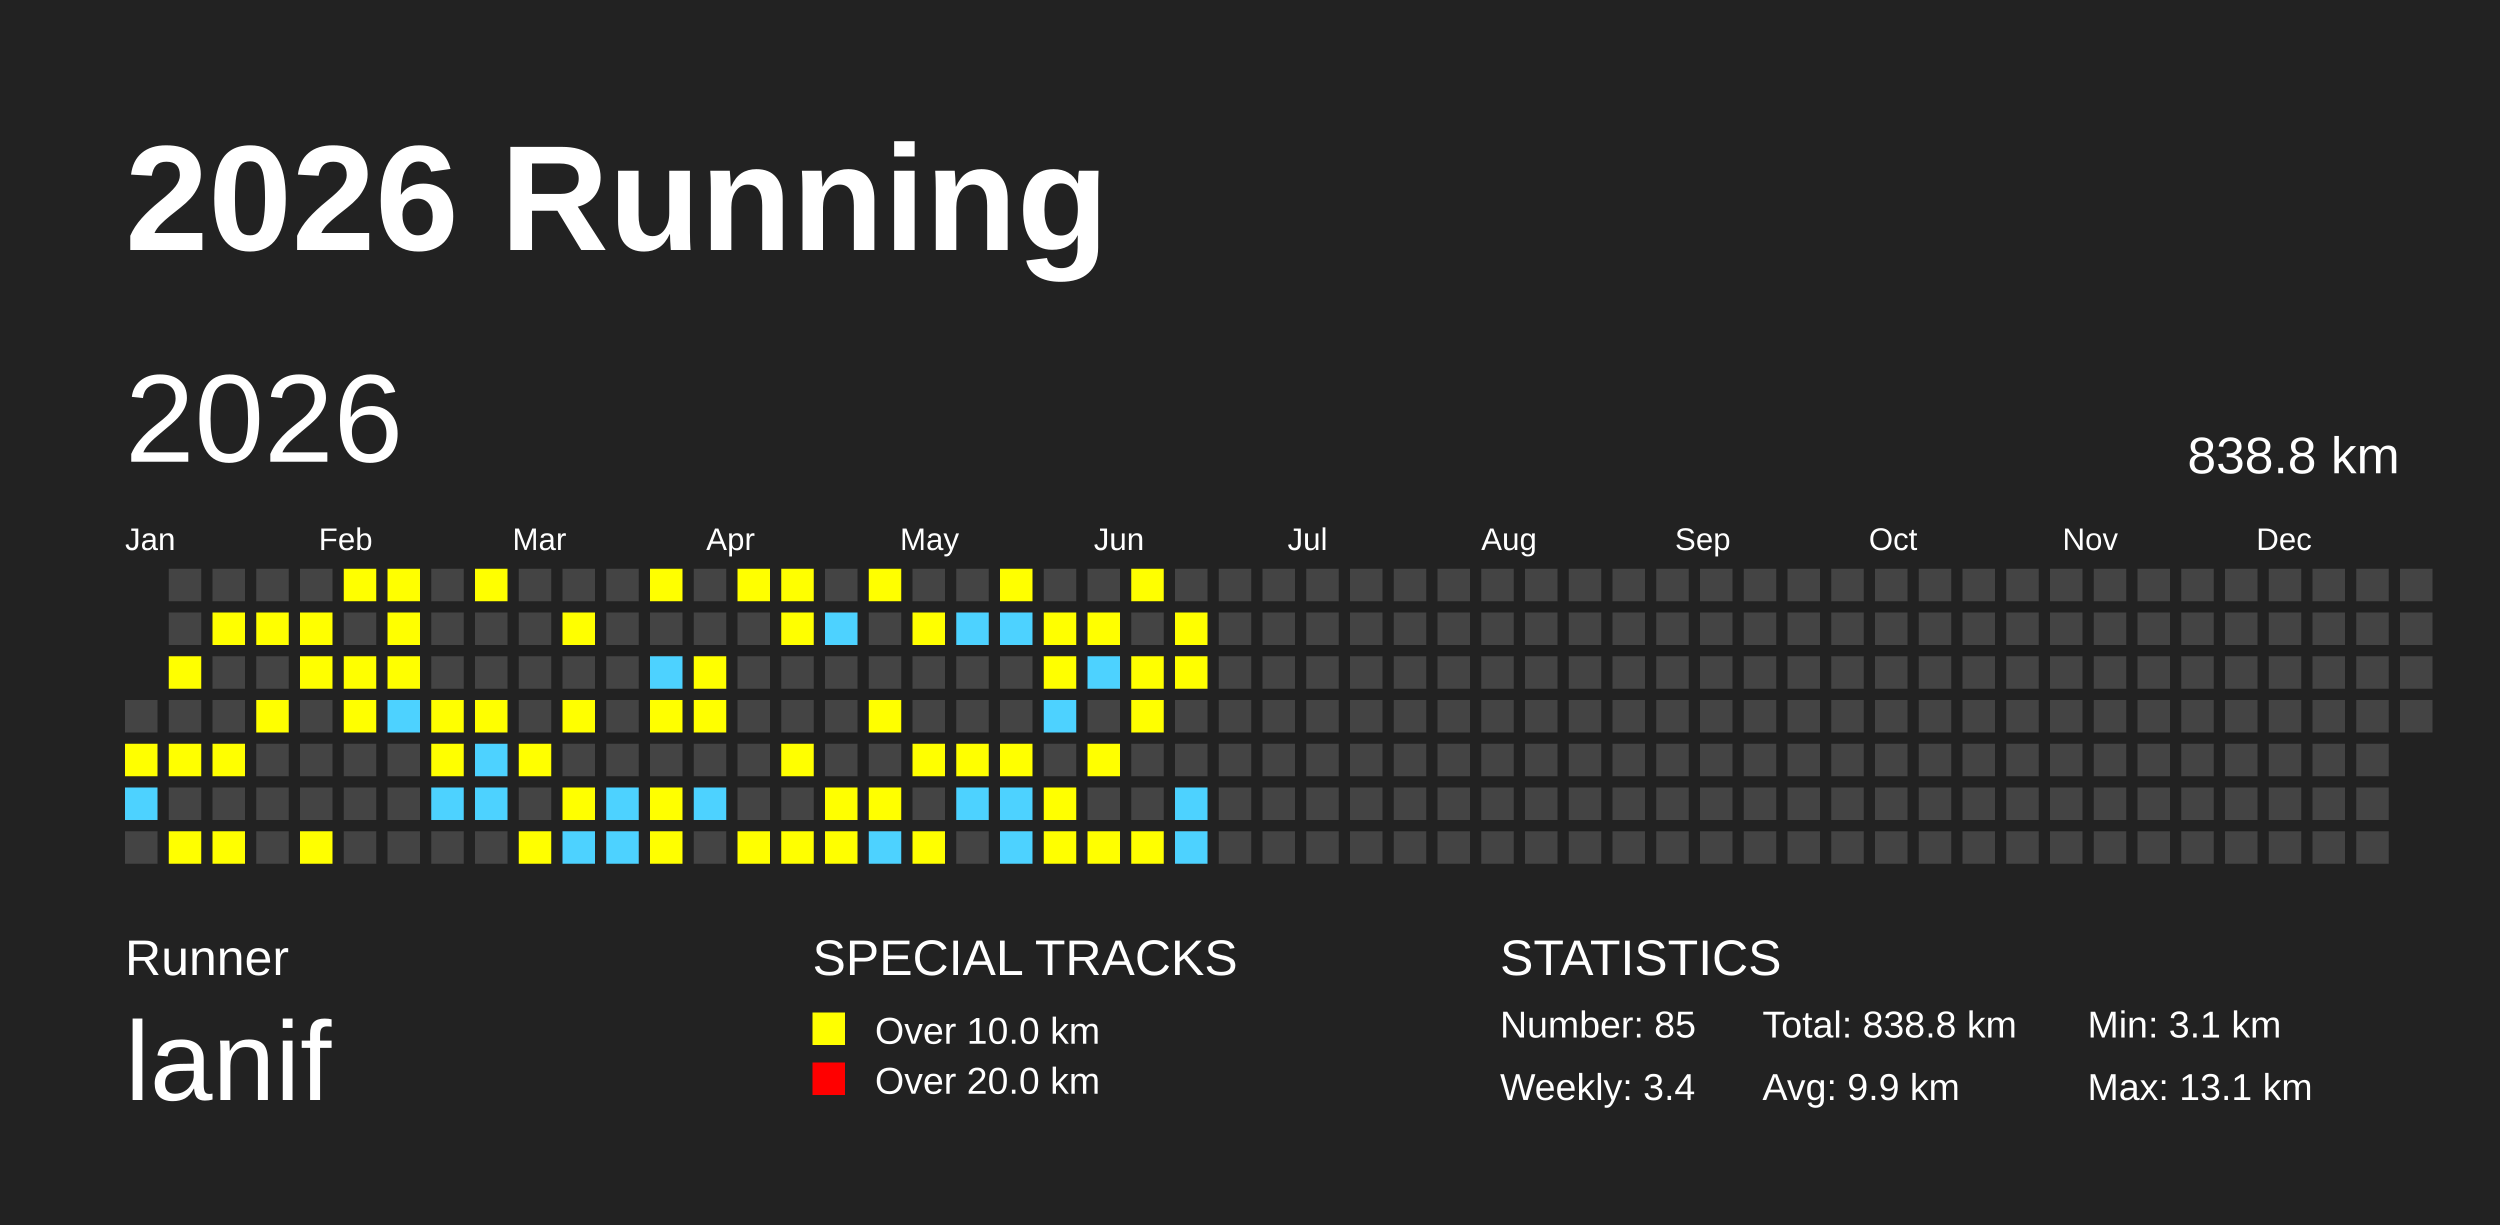
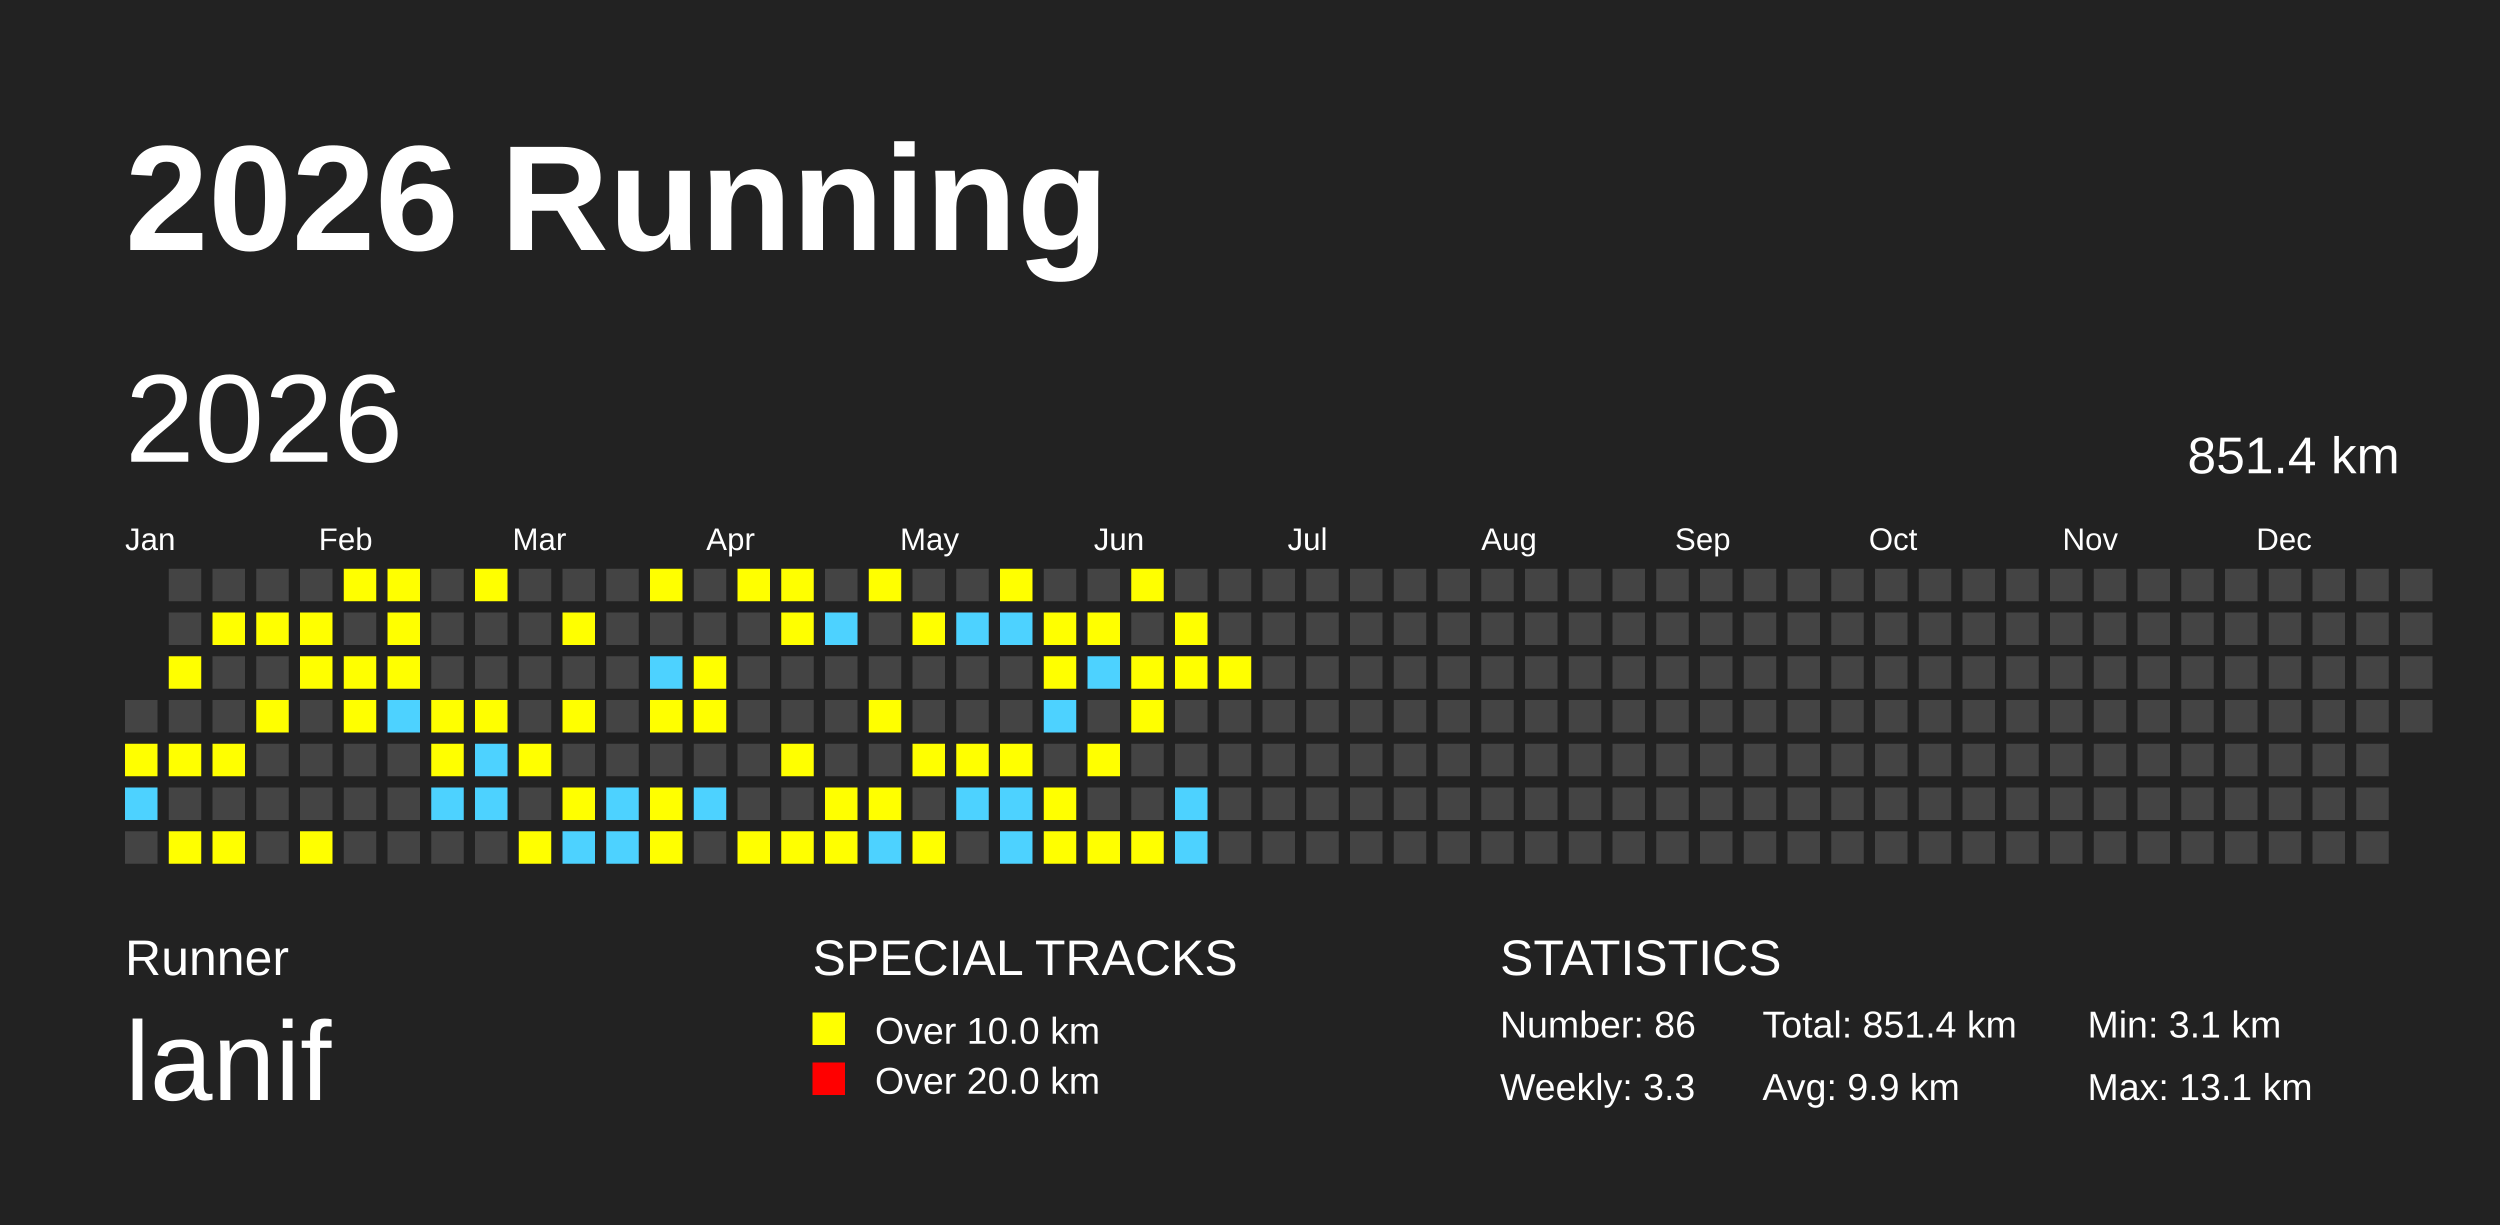
<svg xmlns="http://www.w3.org/2000/svg" baseProfile="full" height="98mm" version="1.1" viewBox="0,0,200,98" width="200mm">
  <defs />
  <rect fill="#222222" height="98" width="200" x="0" y="0" />
  <text fill="#FFFFFF" style="font-size:12px; font-family:Arial; font-weight:bold;" x="10" y="20">2026 Running</text>
  <text fill="#FFFFFF" style="font-size:4px; font-family:Arial" x="10" y="78">Runner</text>
  <text fill="#FFFFFF" style="font-size:9px; font-family:Arial" x="10" y="88">lanif</text>
  <text fill="#FFFFFF" style="font-size:4px; font-family:Arial" x="65" y="78">SPECIAL TRACKS</text>
  <rect fill="yellow" height="2.6" width="2.6" x="65" y="81" />
  <text fill="#FFFFFF" style="font-size:3px; font-family:Arial" x="70" y="83.5">Over 10.0 km</text>
  <rect fill="red" height="2.6" width="2.6" x="65" y="85" />
  <text fill="#FFFFFF" style="font-size:3px; font-family:Arial" x="70" y="87.5">Over 20.0 km</text>
  <text fill="#FFFFFF" style="font-size:4px; font-family:Arial" x="120" y="78">STATISTICS</text>
-   <text fill="#FFFFFF" style="font-size:3px; font-family:Arial" x="120" y="83">Number: 85</text>
-   <text fill="#FFFFFF" style="font-size:3px; font-family:Arial" x="120" y="88">Weekly: 3.4</text>
-   <text fill="#FFFFFF" style="font-size:3px; font-family:Arial" x="141" y="83">Total: 838.8 km</text>
+   <text fill="#FFFFFF" style="font-size:3px; font-family:Arial" x="120" y="83">Number: 86</text>
+   <text fill="#FFFFFF" style="font-size:3px; font-family:Arial" x="120" y="88">Weekly: 3.3</text>
+   <text fill="#FFFFFF" style="font-size:3px; font-family:Arial" x="141" y="83">Total: 851.4 km</text>
  <text fill="#FFFFFF" style="font-size:3px; font-family:Arial" x="141" y="88">Avg: 9.9 km</text>
  <text fill="#FFFFFF" style="font-size:3px; font-family:Arial" x="167" y="83">Min: 3.1 km</text>
  <text fill="#FFFFFF" style="font-size:3px; font-family:Arial" x="167" y="88">Max: 13.1 km</text>
  <text dominant-baseline="hanging" fill="#FFFFFF" style="font-size:10.0px; font-family:Arial;" x="10" y="30">2026</text>
-   <text dominant-baseline="hanging" fill="#FFFFFF" style="font-size:4.125px; font-family:Arial;" x="175" y="35">838.8 km</text>
+   <text dominant-baseline="hanging" fill="#FFFFFF" style="font-size:4.125px; font-family:Arial;" x="175" y="35">851.4 km</text>
  <text fill="#FFFFFF" style="font-size:2.5px; font-family:Arial" x="10.0" y="44">Jan</text>
  <text fill="#FFFFFF" style="font-size:2.5px; font-family:Arial" x="25.5" y="44">Feb</text>
  <text fill="#FFFFFF" style="font-size:2.5px; font-family:Arial" x="41.0" y="44">Mar</text>
  <text fill="#FFFFFF" style="font-size:2.5px; font-family:Arial" x="56.5" y="44">Apr</text>
  <text fill="#FFFFFF" style="font-size:2.5px; font-family:Arial" x="72.0" y="44">May</text>
  <text fill="#FFFFFF" style="font-size:2.5px; font-family:Arial" x="87.5" y="44">Jun</text>
  <text fill="#FFFFFF" style="font-size:2.5px; font-family:Arial" x="103.0" y="44">Jul</text>
  <text fill="#FFFFFF" style="font-size:2.5px; font-family:Arial" x="118.5" y="44">Aug</text>
  <text fill="#FFFFFF" style="font-size:2.5px; font-family:Arial" x="134.0" y="44">Sep</text>
  <text fill="#FFFFFF" style="font-size:2.5px; font-family:Arial" x="149.5" y="44">Oct</text>
  <text fill="#FFFFFF" style="font-size:2.5px; font-family:Arial" x="165.0" y="44">Nov</text>
  <text fill="#FFFFFF" style="font-size:2.5px; font-family:Arial" x="180.5" y="44">Dec</text>
  <rect fill="#444444" height="2.6" width="2.6" x="10.0" y="56.0" />
  <rect fill="yellow" height="2.6" width="2.6" x="10.0" y="59.5" />
  <rect fill="#4DD2FF" height="2.6" width="2.6" x="10.0" y="63.0" />
  <rect fill="#444444" height="2.6" width="2.6" x="10.0" y="66.5" />
  <rect fill="#444444" height="2.6" width="2.6" x="13.5" y="45.5" />
  <rect fill="#444444" height="2.6" width="2.6" x="13.5" y="49.0" />
  <rect fill="yellow" height="2.6" width="2.6" x="13.5" y="52.5" />
  <rect fill="#444444" height="2.6" width="2.6" x="13.5" y="56.0" />
  <rect fill="yellow" height="2.6" width="2.6" x="13.5" y="59.5" />
  <rect fill="#444444" height="2.6" width="2.6" x="13.5" y="63.0" />
  <rect fill="yellow" height="2.6" width="2.6" x="13.5" y="66.5" />
  <rect fill="#444444" height="2.6" width="2.6" x="17.0" y="45.5" />
  <rect fill="yellow" height="2.6" width="2.6" x="17.0" y="49.0" />
  <rect fill="#444444" height="2.6" width="2.6" x="17.0" y="52.5" />
  <rect fill="#444444" height="2.6" width="2.6" x="17.0" y="56.0" />
  <rect fill="yellow" height="2.6" width="2.6" x="17.0" y="59.5" />
  <rect fill="#444444" height="2.6" width="2.6" x="17.0" y="63.0" />
  <rect fill="yellow" height="2.6" width="2.6" x="17.0" y="66.5" />
  <rect fill="#444444" height="2.6" width="2.6" x="20.5" y="45.5" />
  <rect fill="yellow" height="2.6" width="2.6" x="20.5" y="49.0" />
  <rect fill="#444444" height="2.6" width="2.6" x="20.5" y="52.5" />
  <rect fill="yellow" height="2.6" width="2.6" x="20.5" y="56.0" />
  <rect fill="#444444" height="2.6" width="2.6" x="20.5" y="59.5" />
  <rect fill="#444444" height="2.6" width="2.6" x="20.5" y="63.0" />
  <rect fill="#444444" height="2.6" width="2.6" x="20.5" y="66.5" />
  <rect fill="#444444" height="2.6" width="2.6" x="24.0" y="45.5" />
  <rect fill="yellow" height="2.6" width="2.6" x="24.0" y="49.0" />
  <rect fill="yellow" height="2.6" width="2.6" x="24.0" y="52.5" />
  <rect fill="#444444" height="2.6" width="2.6" x="24.0" y="56.0" />
  <rect fill="#444444" height="2.6" width="2.6" x="24.0" y="59.5" />
  <rect fill="#444444" height="2.6" width="2.6" x="24.0" y="63.0" />
  <rect fill="yellow" height="2.6" width="2.6" x="24.0" y="66.5" />
  <rect fill="yellow" height="2.6" width="2.6" x="27.5" y="45.5" />
  <rect fill="#444444" height="2.6" width="2.6" x="27.5" y="49.0" />
  <rect fill="yellow" height="2.6" width="2.6" x="27.5" y="52.5" />
  <rect fill="yellow" height="2.6" width="2.6" x="27.5" y="56.0" />
  <rect fill="#444444" height="2.6" width="2.6" x="27.5" y="59.5" />
  <rect fill="#444444" height="2.6" width="2.6" x="27.5" y="63.0" />
  <rect fill="#444444" height="2.6" width="2.6" x="27.5" y="66.5" />
  <rect fill="yellow" height="2.6" width="2.6" x="31.0" y="45.5" />
  <rect fill="yellow" height="2.6" width="2.6" x="31.0" y="49.0" />
  <rect fill="yellow" height="2.6" width="2.6" x="31.0" y="52.5" />
  <rect fill="#4DD2FF" height="2.6" width="2.6" x="31.0" y="56.0" />
  <rect fill="#444444" height="2.6" width="2.6" x="31.0" y="59.5" />
  <rect fill="#444444" height="2.6" width="2.6" x="31.0" y="63.0" />
  <rect fill="#444444" height="2.6" width="2.6" x="31.0" y="66.5" />
  <rect fill="#444444" height="2.6" width="2.6" x="34.5" y="45.5" />
  <rect fill="#444444" height="2.6" width="2.6" x="34.5" y="49.0" />
  <rect fill="#444444" height="2.6" width="2.6" x="34.5" y="52.5" />
  <rect fill="yellow" height="2.6" width="2.6" x="34.5" y="56.0" />
  <rect fill="yellow" height="2.6" width="2.6" x="34.5" y="59.5" />
  <rect fill="#4DD2FF" height="2.6" width="2.6" x="34.5" y="63.0" />
  <rect fill="#444444" height="2.6" width="2.6" x="34.5" y="66.5" />
  <rect fill="yellow" height="2.6" width="2.6" x="38.0" y="45.5" />
  <rect fill="#444444" height="2.6" width="2.6" x="38.0" y="49.0" />
  <rect fill="#444444" height="2.6" width="2.6" x="38.0" y="52.5" />
  <rect fill="yellow" height="2.6" width="2.6" x="38.0" y="56.0" />
  <rect fill="#4DD2FF" height="2.6" width="2.6" x="38.0" y="59.5" />
  <rect fill="#4DD2FF" height="2.6" width="2.6" x="38.0" y="63.0" />
  <rect fill="#444444" height="2.6" width="2.6" x="38.0" y="66.5" />
  <rect fill="#444444" height="2.6" width="2.6" x="41.5" y="45.5" />
  <rect fill="#444444" height="2.6" width="2.6" x="41.5" y="49.0" />
  <rect fill="#444444" height="2.6" width="2.6" x="41.5" y="52.5" />
  <rect fill="#444444" height="2.6" width="2.6" x="41.5" y="56.0" />
  <rect fill="yellow" height="2.6" width="2.6" x="41.5" y="59.5" />
  <rect fill="#444444" height="2.6" width="2.6" x="41.5" y="63.0" />
  <rect fill="yellow" height="2.6" width="2.6" x="41.5" y="66.5" />
  <rect fill="#444444" height="2.6" width="2.6" x="45.0" y="45.5" />
  <rect fill="yellow" height="2.6" width="2.6" x="45.0" y="49.0" />
  <rect fill="#444444" height="2.6" width="2.6" x="45.0" y="52.5" />
  <rect fill="yellow" height="2.6" width="2.6" x="45.0" y="56.0" />
  <rect fill="#444444" height="2.6" width="2.6" x="45.0" y="59.5" />
  <rect fill="yellow" height="2.6" width="2.6" x="45.0" y="63.0" />
  <rect fill="#4DD2FF" height="2.6" width="2.6" x="45.0" y="66.5" />
  <rect fill="#444444" height="2.6" width="2.6" x="48.5" y="45.5" />
  <rect fill="#444444" height="2.6" width="2.6" x="48.5" y="49.0" />
  <rect fill="#444444" height="2.6" width="2.6" x="48.5" y="52.5" />
  <rect fill="#444444" height="2.6" width="2.6" x="48.5" y="56.0" />
  <rect fill="#444444" height="2.6" width="2.6" x="48.5" y="59.5" />
  <rect fill="#4DD2FF" height="2.6" width="2.6" x="48.5" y="63.0" />
  <rect fill="#4DD2FF" height="2.6" width="2.6" x="48.5" y="66.5" />
  <rect fill="yellow" height="2.6" width="2.6" x="52.0" y="45.5" />
  <rect fill="#444444" height="2.6" width="2.6" x="52.0" y="49.0" />
  <rect fill="#4DD2FF" height="2.6" width="2.6" x="52.0" y="52.5" />
  <rect fill="yellow" height="2.6" width="2.6" x="52.0" y="56.0" />
  <rect fill="#444444" height="2.6" width="2.6" x="52.0" y="59.5" />
  <rect fill="yellow" height="2.6" width="2.6" x="52.0" y="63.0" />
  <rect fill="yellow" height="2.6" width="2.6" x="52.0" y="66.5" />
  <rect fill="#444444" height="2.6" width="2.6" x="55.5" y="45.5" />
  <rect fill="#444444" height="2.6" width="2.6" x="55.5" y="49.0" />
  <rect fill="yellow" height="2.6" width="2.6" x="55.5" y="52.5" />
  <rect fill="yellow" height="2.6" width="2.6" x="55.5" y="56.0" />
  <rect fill="#444444" height="2.6" width="2.6" x="55.5" y="59.5" />
  <rect fill="#4DD2FF" height="2.6" width="2.6" x="55.5" y="63.0" />
  <rect fill="#444444" height="2.6" width="2.6" x="55.5" y="66.5" />
  <rect fill="yellow" height="2.6" width="2.6" x="59.0" y="45.5" />
  <rect fill="#444444" height="2.6" width="2.6" x="59.0" y="49.0" />
  <rect fill="#444444" height="2.6" width="2.6" x="59.0" y="52.5" />
  <rect fill="#444444" height="2.6" width="2.6" x="59.0" y="56.0" />
  <rect fill="#444444" height="2.6" width="2.6" x="59.0" y="59.5" />
  <rect fill="#444444" height="2.6" width="2.6" x="59.0" y="63.0" />
  <rect fill="yellow" height="2.6" width="2.6" x="59.0" y="66.5" />
  <rect fill="yellow" height="2.6" width="2.6" x="62.5" y="45.5" />
  <rect fill="yellow" height="2.6" width="2.6" x="62.5" y="49.0" />
  <rect fill="#444444" height="2.6" width="2.6" x="62.5" y="52.5" />
  <rect fill="#444444" height="2.6" width="2.6" x="62.5" y="56.0" />
  <rect fill="yellow" height="2.6" width="2.6" x="62.5" y="59.5" />
  <rect fill="#444444" height="2.6" width="2.6" x="62.5" y="63.0" />
  <rect fill="yellow" height="2.6" width="2.6" x="62.5" y="66.5" />
  <rect fill="#444444" height="2.6" width="2.6" x="66.0" y="45.5" />
  <rect fill="#4DD2FF" height="2.6" width="2.6" x="66.0" y="49.0" />
  <rect fill="#444444" height="2.6" width="2.6" x="66.0" y="52.5" />
  <rect fill="#444444" height="2.6" width="2.6" x="66.0" y="56.0" />
  <rect fill="#444444" height="2.6" width="2.6" x="66.0" y="59.5" />
  <rect fill="yellow" height="2.6" width="2.6" x="66.0" y="63.0" />
  <rect fill="yellow" height="2.6" width="2.6" x="66.0" y="66.5" />
  <rect fill="yellow" height="2.6" width="2.6" x="69.5" y="45.5" />
  <rect fill="#444444" height="2.6" width="2.6" x="69.5" y="49.0" />
  <rect fill="#444444" height="2.6" width="2.6" x="69.5" y="52.5" />
  <rect fill="yellow" height="2.6" width="2.6" x="69.5" y="56.0" />
  <rect fill="#444444" height="2.6" width="2.6" x="69.5" y="59.5" />
  <rect fill="yellow" height="2.6" width="2.6" x="69.5" y="63.0" />
  <rect fill="#4DD2FF" height="2.6" width="2.6" x="69.5" y="66.5" />
  <rect fill="#444444" height="2.6" width="2.6" x="73.0" y="45.5" />
  <rect fill="yellow" height="2.6" width="2.6" x="73.0" y="49.0" />
  <rect fill="#444444" height="2.6" width="2.6" x="73.0" y="52.5" />
  <rect fill="#444444" height="2.6" width="2.6" x="73.0" y="56.0" />
  <rect fill="yellow" height="2.6" width="2.6" x="73.0" y="59.5" />
  <rect fill="#444444" height="2.6" width="2.6" x="73.0" y="63.0" />
  <rect fill="yellow" height="2.6" width="2.6" x="73.0" y="66.5" />
  <rect fill="#444444" height="2.6" width="2.6" x="76.5" y="45.5" />
  <rect fill="#4DD2FF" height="2.6" width="2.6" x="76.5" y="49.0" />
  <rect fill="#444444" height="2.6" width="2.6" x="76.5" y="52.5" />
  <rect fill="#444444" height="2.6" width="2.6" x="76.5" y="56.0" />
  <rect fill="yellow" height="2.6" width="2.6" x="76.5" y="59.5" />
  <rect fill="#4DD2FF" height="2.6" width="2.6" x="76.5" y="63.0" />
  <rect fill="#444444" height="2.6" width="2.6" x="76.5" y="66.5" />
  <rect fill="yellow" height="2.6" width="2.6" x="80.0" y="45.5" />
  <rect fill="#4DD2FF" height="2.6" width="2.6" x="80.0" y="49.0" />
  <rect fill="#444444" height="2.6" width="2.6" x="80.0" y="52.5" />
  <rect fill="#444444" height="2.6" width="2.6" x="80.0" y="56.0" />
  <rect fill="yellow" height="2.6" width="2.6" x="80.0" y="59.5" />
  <rect fill="#4DD2FF" height="2.6" width="2.6" x="80.0" y="63.0" />
  <rect fill="#4DD2FF" height="2.6" width="2.6" x="80.0" y="66.5" />
  <rect fill="#444444" height="2.6" width="2.6" x="83.5" y="45.5" />
  <rect fill="yellow" height="2.6" width="2.6" x="83.5" y="49.0" />
  <rect fill="yellow" height="2.6" width="2.6" x="83.5" y="52.5" />
  <rect fill="#4DD2FF" height="2.6" width="2.6" x="83.5" y="56.0" />
  <rect fill="#444444" height="2.6" width="2.6" x="83.5" y="59.5" />
  <rect fill="yellow" height="2.6" width="2.6" x="83.5" y="63.0" />
  <rect fill="yellow" height="2.6" width="2.6" x="83.5" y="66.5" />
  <rect fill="#444444" height="2.6" width="2.6" x="87.0" y="45.5" />
  <rect fill="yellow" height="2.6" width="2.6" x="87.0" y="49.0" />
  <rect fill="#4DD2FF" height="2.6" width="2.6" x="87.0" y="52.5" />
  <rect fill="#444444" height="2.6" width="2.6" x="87.0" y="56.0" />
  <rect fill="yellow" height="2.6" width="2.6" x="87.0" y="59.5" />
  <rect fill="#444444" height="2.6" width="2.6" x="87.0" y="63.0" />
  <rect fill="yellow" height="2.6" width="2.6" x="87.0" y="66.5" />
  <rect fill="yellow" height="2.6" width="2.6" x="90.5" y="45.5" />
  <rect fill="#444444" height="2.6" width="2.6" x="90.5" y="49.0" />
  <rect fill="yellow" height="2.6" width="2.6" x="90.5" y="52.5" />
  <rect fill="yellow" height="2.6" width="2.6" x="90.5" y="56.0" />
  <rect fill="#444444" height="2.6" width="2.6" x="90.5" y="59.5" />
  <rect fill="#444444" height="2.6" width="2.6" x="90.5" y="63.0" />
  <rect fill="yellow" height="2.6" width="2.6" x="90.5" y="66.5" />
  <rect fill="#444444" height="2.6" width="2.6" x="94.0" y="45.5" />
  <rect fill="yellow" height="2.6" width="2.6" x="94.0" y="49.0" />
  <rect fill="yellow" height="2.6" width="2.6" x="94.0" y="52.5" />
  <rect fill="#444444" height="2.6" width="2.6" x="94.0" y="56.0" />
  <rect fill="#444444" height="2.6" width="2.6" x="94.0" y="59.5" />
  <rect fill="#4DD2FF" height="2.6" width="2.6" x="94.0" y="63.0" />
  <rect fill="#4DD2FF" height="2.6" width="2.6" x="94.0" y="66.5" />
  <rect fill="#444444" height="2.6" width="2.6" x="97.5" y="45.5" />
  <rect fill="#444444" height="2.6" width="2.6" x="97.5" y="49.0" />
-   <rect fill="#444444" height="2.6" width="2.6" x="97.5" y="52.5" />
+   <rect fill="yellow" height="2.6" width="2.6" x="97.5" y="52.5" />
  <rect fill="#444444" height="2.6" width="2.6" x="97.5" y="56.0" />
  <rect fill="#444444" height="2.6" width="2.6" x="97.5" y="59.5" />
  <rect fill="#444444" height="2.6" width="2.6" x="97.5" y="63.0" />
  <rect fill="#444444" height="2.6" width="2.6" x="97.5" y="66.5" />
  <rect fill="#444444" height="2.6" width="2.6" x="101.0" y="45.5" />
  <rect fill="#444444" height="2.6" width="2.6" x="101.0" y="49.0" />
  <rect fill="#444444" height="2.6" width="2.6" x="101.0" y="52.5" />
  <rect fill="#444444" height="2.6" width="2.6" x="101.0" y="56.0" />
  <rect fill="#444444" height="2.6" width="2.6" x="101.0" y="59.5" />
  <rect fill="#444444" height="2.6" width="2.6" x="101.0" y="63.0" />
  <rect fill="#444444" height="2.6" width="2.6" x="101.0" y="66.5" />
  <rect fill="#444444" height="2.6" width="2.6" x="104.5" y="45.5" />
  <rect fill="#444444" height="2.6" width="2.6" x="104.5" y="49.0" />
  <rect fill="#444444" height="2.6" width="2.6" x="104.5" y="52.5" />
  <rect fill="#444444" height="2.6" width="2.6" x="104.5" y="56.0" />
  <rect fill="#444444" height="2.6" width="2.6" x="104.5" y="59.5" />
  <rect fill="#444444" height="2.6" width="2.6" x="104.5" y="63.0" />
  <rect fill="#444444" height="2.6" width="2.6" x="104.5" y="66.5" />
  <rect fill="#444444" height="2.6" width="2.6" x="108.0" y="45.5" />
  <rect fill="#444444" height="2.6" width="2.6" x="108.0" y="49.0" />
  <rect fill="#444444" height="2.6" width="2.6" x="108.0" y="52.5" />
  <rect fill="#444444" height="2.6" width="2.6" x="108.0" y="56.0" />
  <rect fill="#444444" height="2.6" width="2.6" x="108.0" y="59.5" />
  <rect fill="#444444" height="2.6" width="2.6" x="108.0" y="63.0" />
  <rect fill="#444444" height="2.6" width="2.6" x="108.0" y="66.5" />
  <rect fill="#444444" height="2.6" width="2.6" x="111.5" y="45.5" />
  <rect fill="#444444" height="2.6" width="2.6" x="111.5" y="49.0" />
  <rect fill="#444444" height="2.6" width="2.6" x="111.5" y="52.5" />
  <rect fill="#444444" height="2.6" width="2.6" x="111.5" y="56.0" />
  <rect fill="#444444" height="2.6" width="2.6" x="111.5" y="59.5" />
  <rect fill="#444444" height="2.6" width="2.6" x="111.5" y="63.0" />
  <rect fill="#444444" height="2.6" width="2.6" x="111.5" y="66.5" />
  <rect fill="#444444" height="2.6" width="2.6" x="115.0" y="45.5" />
  <rect fill="#444444" height="2.6" width="2.6" x="115.0" y="49.0" />
  <rect fill="#444444" height="2.6" width="2.6" x="115.0" y="52.5" />
  <rect fill="#444444" height="2.6" width="2.6" x="115.0" y="56.0" />
  <rect fill="#444444" height="2.6" width="2.6" x="115.0" y="59.5" />
  <rect fill="#444444" height="2.6" width="2.6" x="115.0" y="63.0" />
  <rect fill="#444444" height="2.6" width="2.6" x="115.0" y="66.5" />
  <rect fill="#444444" height="2.6" width="2.6" x="118.5" y="45.5" />
  <rect fill="#444444" height="2.6" width="2.6" x="118.5" y="49.0" />
  <rect fill="#444444" height="2.6" width="2.6" x="118.5" y="52.5" />
  <rect fill="#444444" height="2.6" width="2.6" x="118.5" y="56.0" />
  <rect fill="#444444" height="2.6" width="2.6" x="118.5" y="59.5" />
  <rect fill="#444444" height="2.6" width="2.6" x="118.5" y="63.0" />
  <rect fill="#444444" height="2.6" width="2.6" x="118.5" y="66.5" />
  <rect fill="#444444" height="2.6" width="2.6" x="122.0" y="45.5" />
  <rect fill="#444444" height="2.6" width="2.6" x="122.0" y="49.0" />
  <rect fill="#444444" height="2.6" width="2.6" x="122.0" y="52.5" />
  <rect fill="#444444" height="2.6" width="2.6" x="122.0" y="56.0" />
  <rect fill="#444444" height="2.6" width="2.6" x="122.0" y="59.5" />
  <rect fill="#444444" height="2.6" width="2.6" x="122.0" y="63.0" />
  <rect fill="#444444" height="2.6" width="2.6" x="122.0" y="66.5" />
  <rect fill="#444444" height="2.6" width="2.6" x="125.5" y="45.5" />
  <rect fill="#444444" height="2.6" width="2.6" x="125.5" y="49.0" />
  <rect fill="#444444" height="2.6" width="2.6" x="125.5" y="52.5" />
  <rect fill="#444444" height="2.6" width="2.6" x="125.5" y="56.0" />
  <rect fill="#444444" height="2.6" width="2.6" x="125.5" y="59.5" />
  <rect fill="#444444" height="2.6" width="2.6" x="125.5" y="63.0" />
  <rect fill="#444444" height="2.6" width="2.6" x="125.5" y="66.5" />
  <rect fill="#444444" height="2.6" width="2.6" x="129.0" y="45.5" />
  <rect fill="#444444" height="2.6" width="2.6" x="129.0" y="49.0" />
  <rect fill="#444444" height="2.6" width="2.6" x="129.0" y="52.5" />
  <rect fill="#444444" height="2.6" width="2.6" x="129.0" y="56.0" />
  <rect fill="#444444" height="2.6" width="2.6" x="129.0" y="59.5" />
  <rect fill="#444444" height="2.6" width="2.6" x="129.0" y="63.0" />
  <rect fill="#444444" height="2.6" width="2.6" x="129.0" y="66.5" />
  <rect fill="#444444" height="2.6" width="2.6" x="132.5" y="45.5" />
  <rect fill="#444444" height="2.6" width="2.6" x="132.5" y="49.0" />
  <rect fill="#444444" height="2.6" width="2.6" x="132.5" y="52.5" />
  <rect fill="#444444" height="2.6" width="2.6" x="132.5" y="56.0" />
  <rect fill="#444444" height="2.6" width="2.6" x="132.5" y="59.5" />
  <rect fill="#444444" height="2.6" width="2.6" x="132.5" y="63.0" />
  <rect fill="#444444" height="2.6" width="2.6" x="132.5" y="66.5" />
  <rect fill="#444444" height="2.6" width="2.6" x="136.0" y="45.5" />
  <rect fill="#444444" height="2.6" width="2.6" x="136.0" y="49.0" />
  <rect fill="#444444" height="2.6" width="2.6" x="136.0" y="52.5" />
  <rect fill="#444444" height="2.6" width="2.6" x="136.0" y="56.0" />
  <rect fill="#444444" height="2.6" width="2.6" x="136.0" y="59.5" />
  <rect fill="#444444" height="2.6" width="2.6" x="136.0" y="63.0" />
  <rect fill="#444444" height="2.6" width="2.6" x="136.0" y="66.5" />
  <rect fill="#444444" height="2.6" width="2.6" x="139.5" y="45.5" />
  <rect fill="#444444" height="2.6" width="2.6" x="139.5" y="49.0" />
  <rect fill="#444444" height="2.6" width="2.6" x="139.5" y="52.5" />
  <rect fill="#444444" height="2.6" width="2.6" x="139.5" y="56.0" />
  <rect fill="#444444" height="2.6" width="2.6" x="139.5" y="59.5" />
  <rect fill="#444444" height="2.6" width="2.6" x="139.5" y="63.0" />
  <rect fill="#444444" height="2.6" width="2.6" x="139.5" y="66.5" />
  <rect fill="#444444" height="2.6" width="2.6" x="143.0" y="45.5" />
  <rect fill="#444444" height="2.6" width="2.6" x="143.0" y="49.0" />
  <rect fill="#444444" height="2.6" width="2.6" x="143.0" y="52.5" />
  <rect fill="#444444" height="2.6" width="2.6" x="143.0" y="56.0" />
  <rect fill="#444444" height="2.6" width="2.6" x="143.0" y="59.5" />
  <rect fill="#444444" height="2.6" width="2.6" x="143.0" y="63.0" />
  <rect fill="#444444" height="2.6" width="2.6" x="143.0" y="66.5" />
  <rect fill="#444444" height="2.6" width="2.6" x="146.5" y="45.5" />
  <rect fill="#444444" height="2.6" width="2.6" x="146.5" y="49.0" />
  <rect fill="#444444" height="2.6" width="2.6" x="146.5" y="52.5" />
  <rect fill="#444444" height="2.6" width="2.6" x="146.5" y="56.0" />
  <rect fill="#444444" height="2.6" width="2.6" x="146.5" y="59.5" />
  <rect fill="#444444" height="2.6" width="2.6" x="146.5" y="63.0" />
  <rect fill="#444444" height="2.6" width="2.6" x="146.5" y="66.5" />
  <rect fill="#444444" height="2.6" width="2.6" x="150.0" y="45.5" />
  <rect fill="#444444" height="2.6" width="2.6" x="150.0" y="49.0" />
  <rect fill="#444444" height="2.6" width="2.6" x="150.0" y="52.5" />
  <rect fill="#444444" height="2.6" width="2.6" x="150.0" y="56.0" />
  <rect fill="#444444" height="2.6" width="2.6" x="150.0" y="59.5" />
  <rect fill="#444444" height="2.6" width="2.6" x="150.0" y="63.0" />
  <rect fill="#444444" height="2.6" width="2.6" x="150.0" y="66.5" />
  <rect fill="#444444" height="2.6" width="2.6" x="153.5" y="45.5" />
  <rect fill="#444444" height="2.6" width="2.6" x="153.5" y="49.0" />
  <rect fill="#444444" height="2.6" width="2.6" x="153.5" y="52.5" />
  <rect fill="#444444" height="2.6" width="2.6" x="153.5" y="56.0" />
  <rect fill="#444444" height="2.6" width="2.6" x="153.5" y="59.5" />
  <rect fill="#444444" height="2.6" width="2.6" x="153.5" y="63.0" />
  <rect fill="#444444" height="2.6" width="2.6" x="153.5" y="66.5" />
  <rect fill="#444444" height="2.6" width="2.6" x="157.0" y="45.5" />
  <rect fill="#444444" height="2.6" width="2.6" x="157.0" y="49.0" />
  <rect fill="#444444" height="2.6" width="2.6" x="157.0" y="52.5" />
  <rect fill="#444444" height="2.6" width="2.6" x="157.0" y="56.0" />
  <rect fill="#444444" height="2.6" width="2.6" x="157.0" y="59.5" />
  <rect fill="#444444" height="2.6" width="2.6" x="157.0" y="63.0" />
  <rect fill="#444444" height="2.6" width="2.6" x="157.0" y="66.5" />
  <rect fill="#444444" height="2.6" width="2.6" x="160.5" y="45.5" />
  <rect fill="#444444" height="2.6" width="2.6" x="160.5" y="49.0" />
  <rect fill="#444444" height="2.6" width="2.6" x="160.5" y="52.5" />
  <rect fill="#444444" height="2.6" width="2.6" x="160.5" y="56.0" />
  <rect fill="#444444" height="2.6" width="2.6" x="160.5" y="59.5" />
  <rect fill="#444444" height="2.6" width="2.6" x="160.5" y="63.0" />
  <rect fill="#444444" height="2.6" width="2.6" x="160.5" y="66.5" />
  <rect fill="#444444" height="2.6" width="2.6" x="164.0" y="45.5" />
  <rect fill="#444444" height="2.6" width="2.6" x="164.0" y="49.0" />
  <rect fill="#444444" height="2.6" width="2.6" x="164.0" y="52.5" />
  <rect fill="#444444" height="2.6" width="2.6" x="164.0" y="56.0" />
  <rect fill="#444444" height="2.6" width="2.6" x="164.0" y="59.5" />
  <rect fill="#444444" height="2.6" width="2.6" x="164.0" y="63.0" />
  <rect fill="#444444" height="2.6" width="2.6" x="164.0" y="66.5" />
  <rect fill="#444444" height="2.6" width="2.6" x="167.5" y="45.5" />
  <rect fill="#444444" height="2.6" width="2.6" x="167.5" y="49.0" />
  <rect fill="#444444" height="2.6" width="2.6" x="167.5" y="52.5" />
  <rect fill="#444444" height="2.6" width="2.6" x="167.5" y="56.0" />
  <rect fill="#444444" height="2.6" width="2.6" x="167.5" y="59.5" />
  <rect fill="#444444" height="2.6" width="2.6" x="167.5" y="63.0" />
  <rect fill="#444444" height="2.6" width="2.6" x="167.5" y="66.5" />
  <rect fill="#444444" height="2.6" width="2.6" x="171.0" y="45.5" />
  <rect fill="#444444" height="2.6" width="2.6" x="171.0" y="49.0" />
  <rect fill="#444444" height="2.6" width="2.6" x="171.0" y="52.5" />
  <rect fill="#444444" height="2.6" width="2.6" x="171.0" y="56.0" />
  <rect fill="#444444" height="2.6" width="2.6" x="171.0" y="59.5" />
  <rect fill="#444444" height="2.6" width="2.6" x="171.0" y="63.0" />
  <rect fill="#444444" height="2.6" width="2.6" x="171.0" y="66.5" />
  <rect fill="#444444" height="2.6" width="2.6" x="174.5" y="45.5" />
  <rect fill="#444444" height="2.6" width="2.6" x="174.5" y="49.0" />
  <rect fill="#444444" height="2.6" width="2.6" x="174.5" y="52.5" />
  <rect fill="#444444" height="2.6" width="2.6" x="174.5" y="56.0" />
  <rect fill="#444444" height="2.6" width="2.6" x="174.5" y="59.5" />
  <rect fill="#444444" height="2.6" width="2.6" x="174.5" y="63.0" />
  <rect fill="#444444" height="2.6" width="2.6" x="174.5" y="66.5" />
  <rect fill="#444444" height="2.6" width="2.6" x="178.0" y="45.5" />
  <rect fill="#444444" height="2.6" width="2.6" x="178.0" y="49.0" />
  <rect fill="#444444" height="2.6" width="2.6" x="178.0" y="52.5" />
  <rect fill="#444444" height="2.6" width="2.6" x="178.0" y="56.0" />
  <rect fill="#444444" height="2.6" width="2.6" x="178.0" y="59.5" />
  <rect fill="#444444" height="2.6" width="2.6" x="178.0" y="63.0" />
  <rect fill="#444444" height="2.6" width="2.6" x="178.0" y="66.5" />
  <rect fill="#444444" height="2.6" width="2.6" x="181.5" y="45.5" />
  <rect fill="#444444" height="2.6" width="2.6" x="181.5" y="49.0" />
  <rect fill="#444444" height="2.6" width="2.6" x="181.5" y="52.5" />
  <rect fill="#444444" height="2.6" width="2.6" x="181.5" y="56.0" />
  <rect fill="#444444" height="2.6" width="2.6" x="181.5" y="59.5" />
  <rect fill="#444444" height="2.6" width="2.6" x="181.5" y="63.0" />
  <rect fill="#444444" height="2.6" width="2.6" x="181.5" y="66.5" />
  <rect fill="#444444" height="2.6" width="2.6" x="185.0" y="45.5" />
  <rect fill="#444444" height="2.6" width="2.6" x="185.0" y="49.0" />
  <rect fill="#444444" height="2.6" width="2.6" x="185.0" y="52.5" />
  <rect fill="#444444" height="2.6" width="2.6" x="185.0" y="56.0" />
  <rect fill="#444444" height="2.6" width="2.6" x="185.0" y="59.5" />
  <rect fill="#444444" height="2.6" width="2.6" x="185.0" y="63.0" />
  <rect fill="#444444" height="2.6" width="2.6" x="185.0" y="66.5" />
  <rect fill="#444444" height="2.6" width="2.6" x="188.5" y="45.5" />
  <rect fill="#444444" height="2.6" width="2.6" x="188.5" y="49.0" />
  <rect fill="#444444" height="2.6" width="2.6" x="188.5" y="52.5" />
  <rect fill="#444444" height="2.6" width="2.6" x="188.5" y="56.0" />
  <rect fill="#444444" height="2.6" width="2.6" x="188.5" y="59.5" />
  <rect fill="#444444" height="2.6" width="2.6" x="188.5" y="63.0" />
  <rect fill="#444444" height="2.6" width="2.6" x="188.5" y="66.5" />
  <rect fill="#444444" height="2.6" width="2.6" x="192.0" y="45.5" />
  <rect fill="#444444" height="2.6" width="2.6" x="192.0" y="49.0" />
  <rect fill="#444444" height="2.6" width="2.6" x="192.0" y="52.5" />
  <rect fill="#444444" height="2.6" width="2.6" x="192.0" y="56.0" />
</svg>
